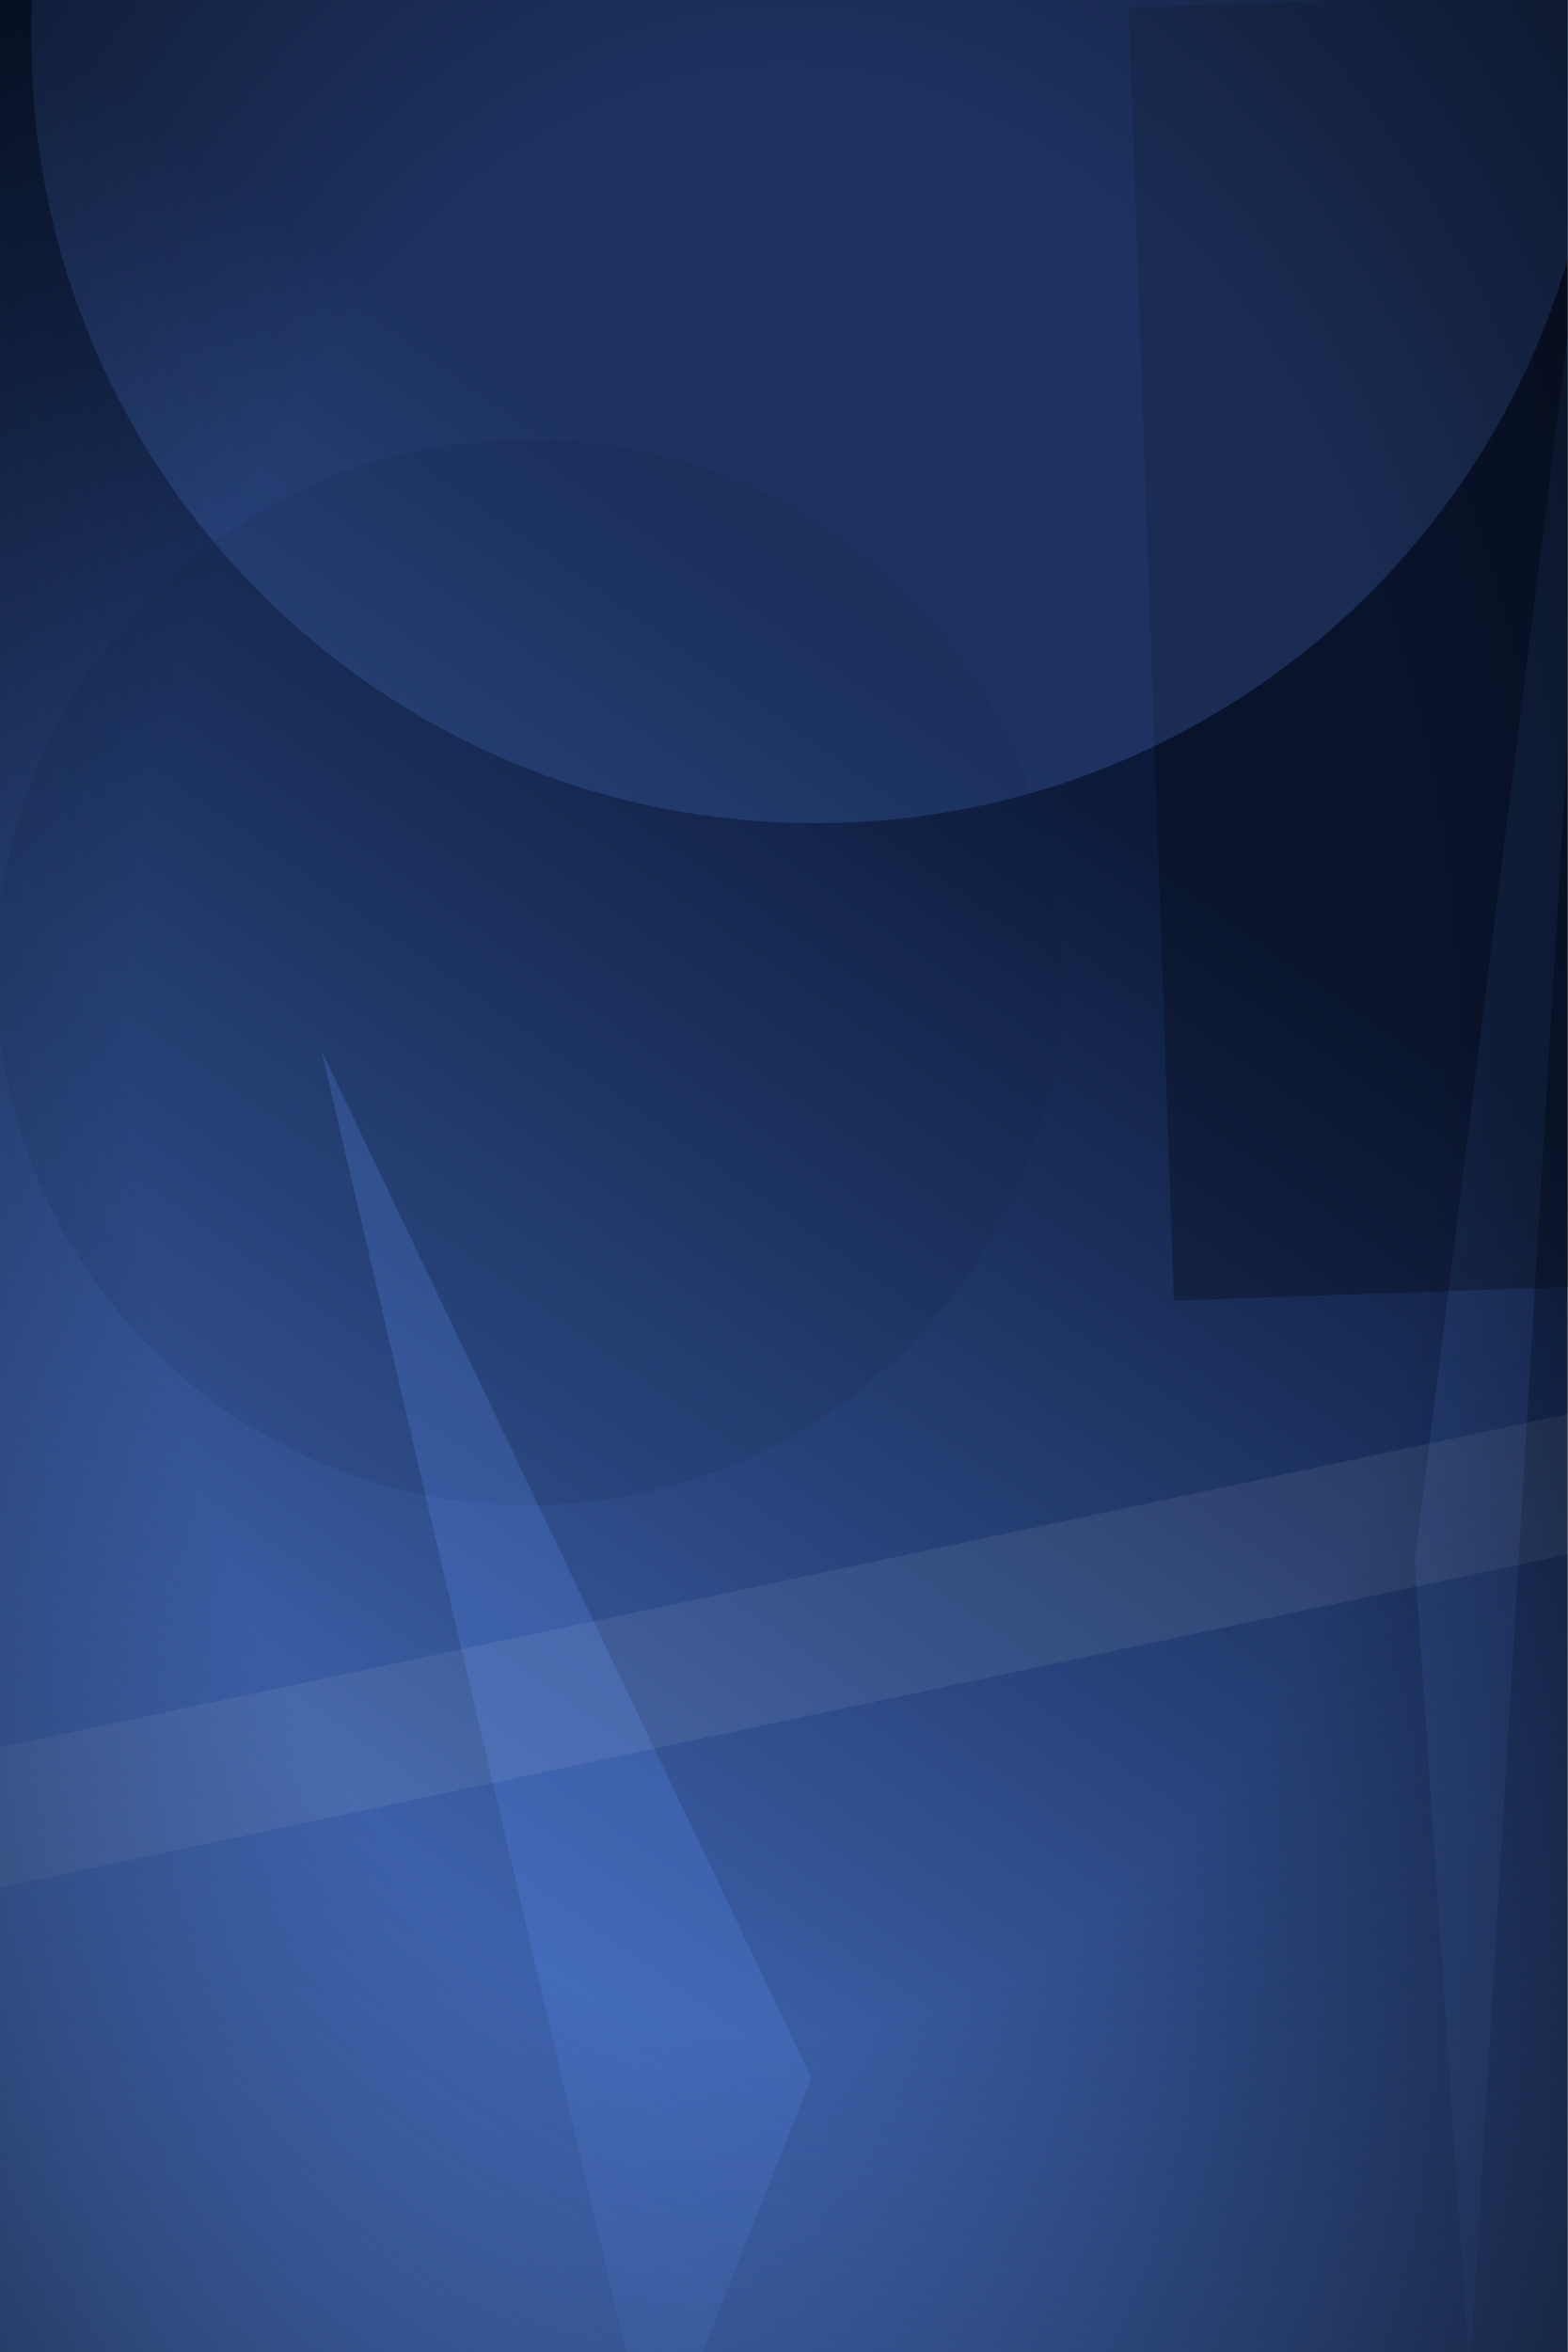
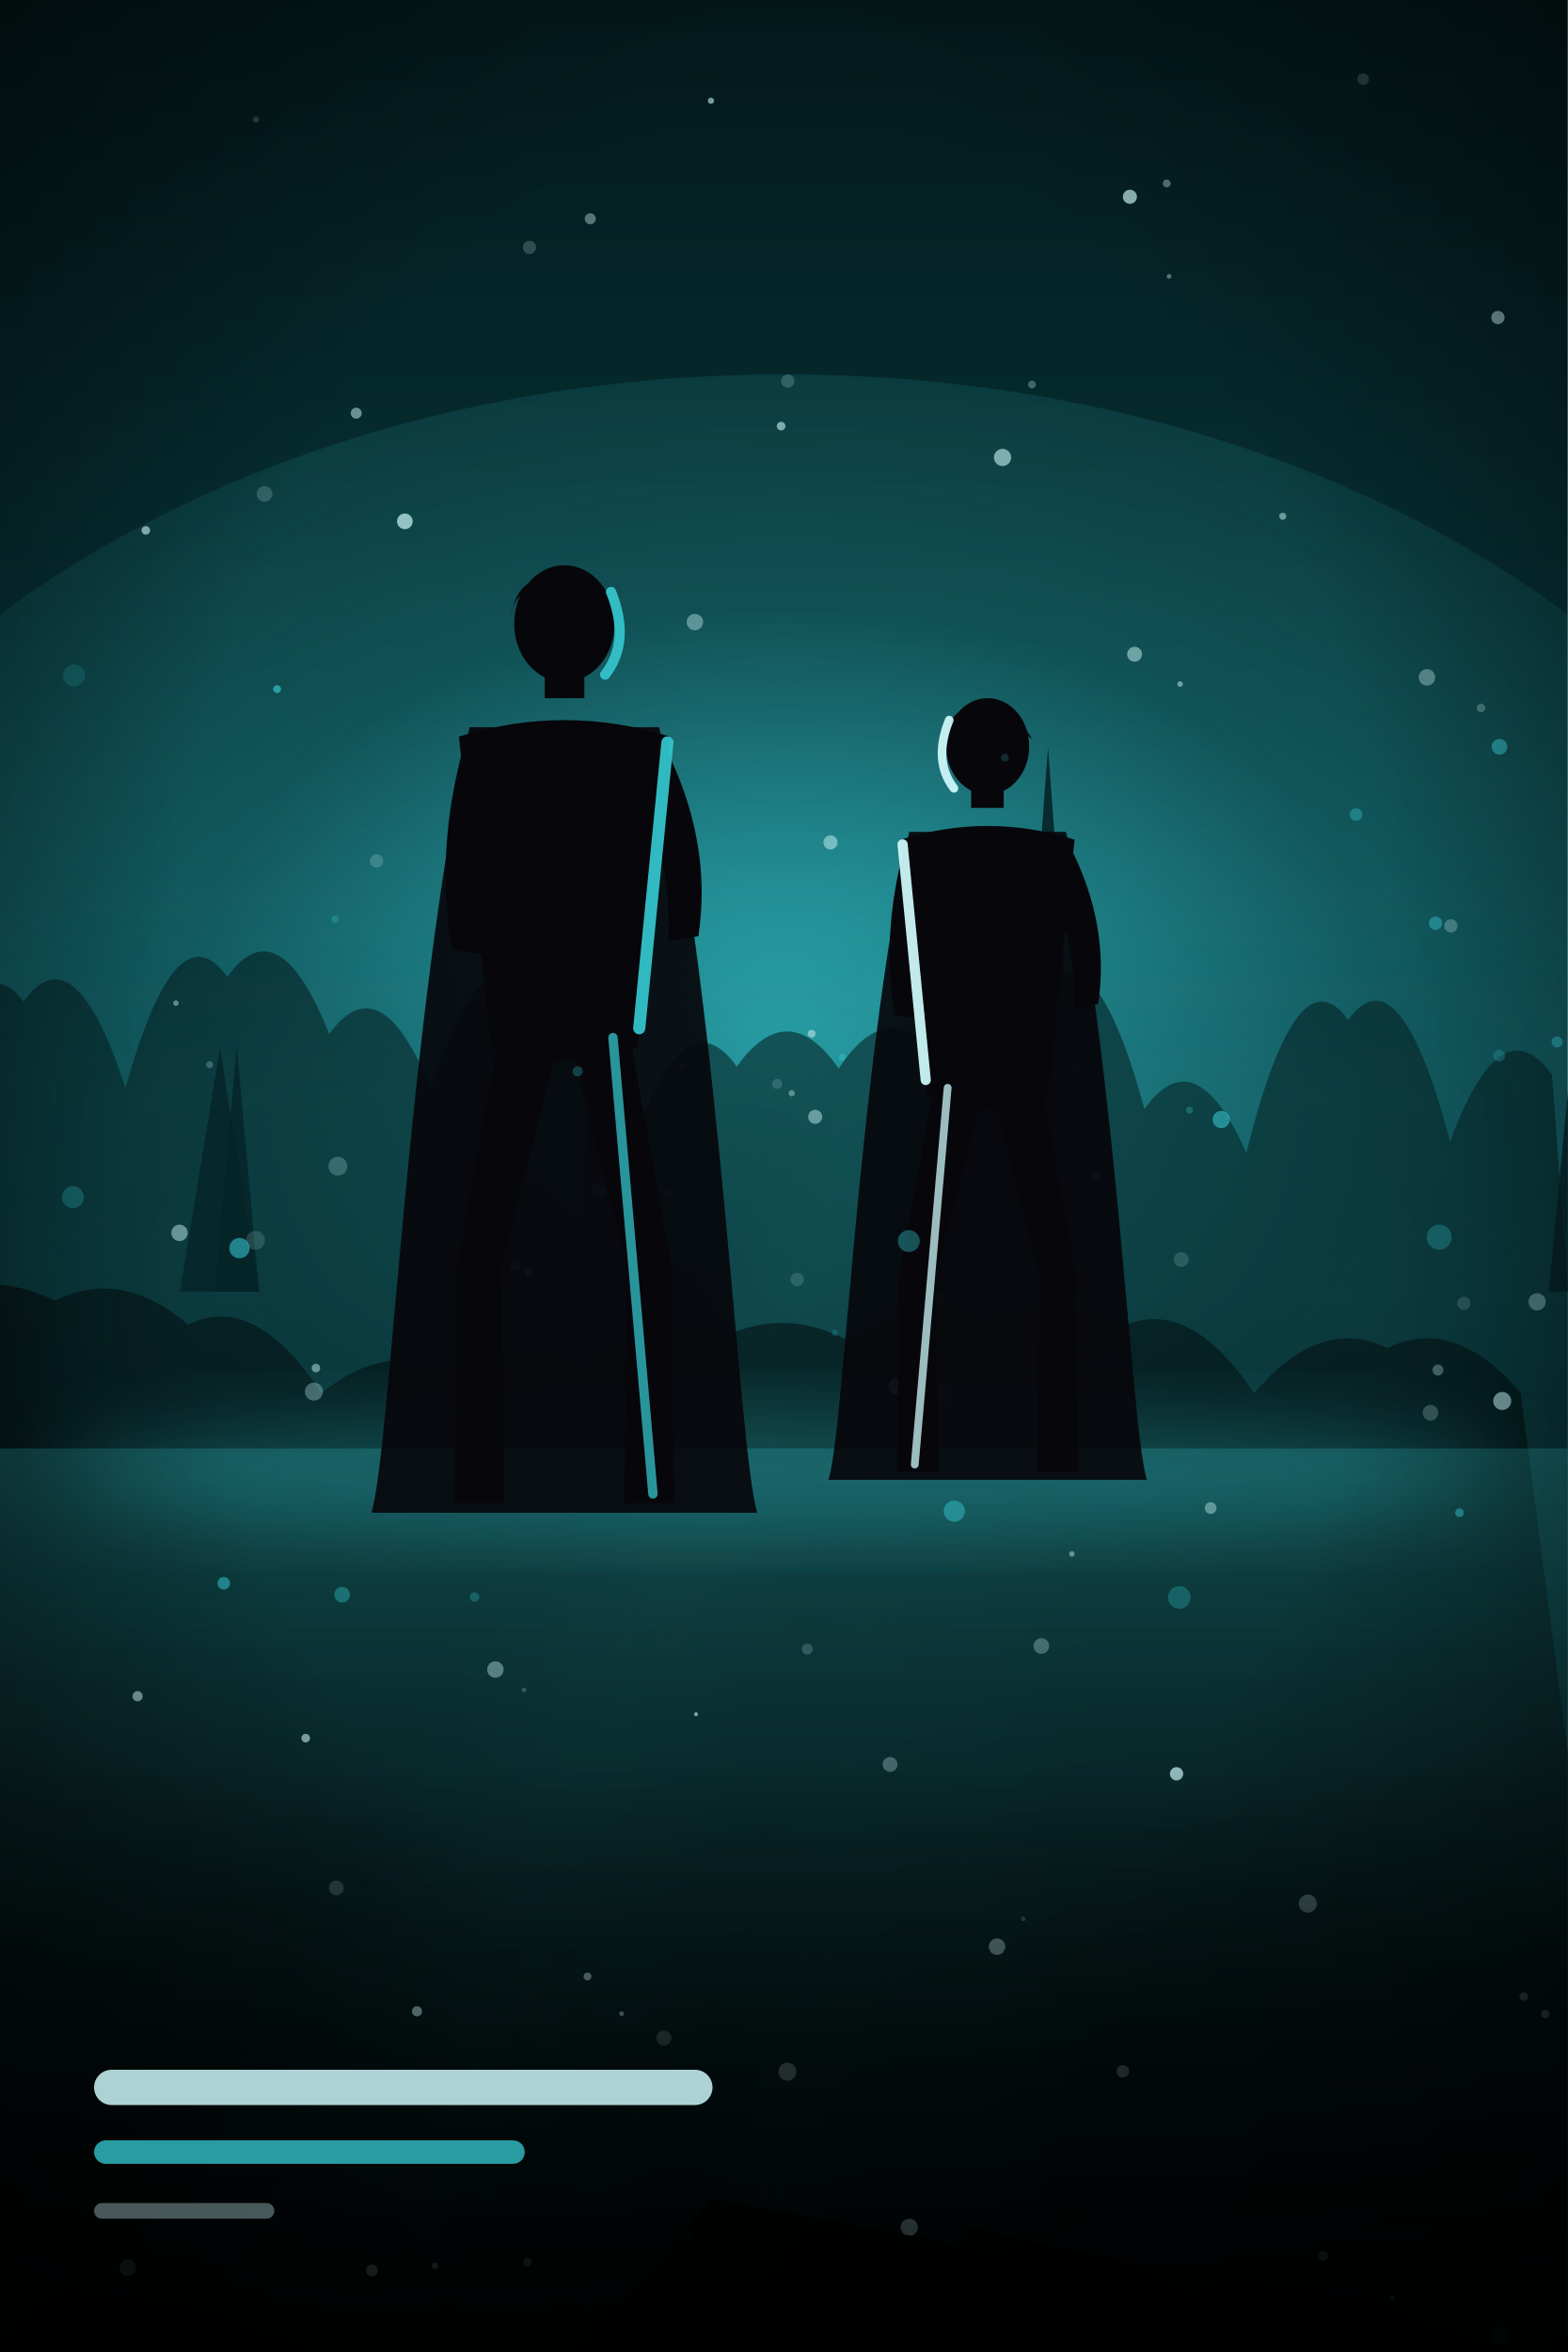
<svg xmlns="http://www.w3.org/2000/svg" viewBox="0 0 400 600" width="400" height="600">
  <defs>
-     <linearGradient id="g" gradientTransform="rotate(115)">
-       <stop offset="0" stop-color="#0c1a3a" />
-       <stop offset="1" stop-color="#5b8def" />
-     </linearGradient>
-     <radialGradient id="v" cx="0.5" cy="0.45" r="0.75">
-       <stop offset="0.55" stop-color="#000" stop-opacity="0" />
-       <stop offset="1" stop-color="#000" stop-opacity="0.55" />
+     <linearGradient id="sky21" x1="0" y1="0" x2="0" y2="1">
+       <stop offset="0" stop-color="#03191b" />
+       <stop offset=".55" stop-color="#0b4a50" />
+       <stop offset="1" stop-color="#03191b" />
+     </linearGradient>
+     <radialGradient id="halo21" cx=".5" cy=".42" r=".62">
+       <stop offset="0" stop-color="#33c2c9" stop-opacity=".85" />
+       <stop offset=".45" stop-color="#33c2c9" stop-opacity=".22" />
+       <stop offset="1" stop-color="#33c2c9" stop-opacity="0" />
    </radialGradient>
+     <linearGradient id="fig21" x1="0" y1="0" x2="0" y2="1">
+       <stop offset="0" stop-color="#000" stop-opacity=".92" />
+       <stop offset="1" stop-color="#000" stop-opacity=".99" />
+     </linearGradient>
+     <linearGradient id="floor21" x1="0" y1="0" x2="0" y2="1">
+       <stop offset="0" stop-color="#33c2c9" stop-opacity=".30" />
+       <stop offset="1" stop-color="#03191b" stop-opacity="0" />
+     </linearGradient>
+     <radialGradient id="vig21" cx=".5" cy=".45" r=".78">
+       <stop offset=".5" stop-color="#000" stop-opacity="0" />
+       <stop offset="1" stop-color="#000" stop-opacity=".72" />
+     </radialGradient>
+     <linearGradient id="band21" x1="0" y1="0" x2="0" y2="1">
+       <stop offset="0" stop-color="#000" stop-opacity="0" />
+       <stop offset="1" stop-color="#000" stop-opacity=".85" />
+     </linearGradient>
+     <filter id="soft21" x="-30%" y="-30%" width="160%" height="160%">
+       <feGaussianBlur stdDeviation="9" />
+     </filter>
+     <filter id="mist21" x="-30%" y="-30%" width="160%" height="160%">
+       <feGaussianBlur stdDeviation="16" />
+     </filter>
  </defs>
-   <rect width="400" height="600" fill="url(#g)" />
-   <polygon points="361,398 412,-11 375,606" fill="#5b8def" opacity="0.12" />
-   <rect x="288" y="2" width="132" height="330" transform="rotate(-2 288 2)" fill="#000000" opacity="0.26" />
-   <circle cx="208" cy="10" r="200" fill="#5b8def" opacity="0.21" />
-   <circle cx="135" cy="248" r="136" fill="#0c1a3a" opacity="0.11" />
-   <polygon points="167,631 82,268 207,530" fill="#5b8def" opacity="0.23" />
-   <rect x="-200" y="401" width="900" height="35" transform="rotate(-12 200 300)" fill="#ffffff" opacity="0.07" />
-   <rect width="400" height="600" fill="url(#v)" />
+   <rect width="400" height="600" fill="url(#sky21)" />
+   <ellipse cx="200.0" cy="299.5" rx="280.0" ry="204" fill="url(#halo21)" />
+   <polygon points="251.6,219.5 46.0,600 106.1,600" fill="#33c2c9" opacity="0.1" filter="url(#soft21)" />
+   <polygon points="251.6,219.5 15.5,600 118.9,600" fill="#33c2c9" opacity="0.1" filter="url(#soft21)" />
+   <polygon points="251.6,219.5 181.3,600 267.9,600" fill="#33c2c9" opacity="0.1" filter="url(#soft21)" />
+   <polygon points="251.6,219.5 119.5,600 203.4,600" fill="#33c2c9" opacity="0.1" filter="url(#soft21)" />
+   <polygon points="251.6,219.5 66.1,600 147.2,600" fill="#33c2c9" opacity="0.1" filter="url(#soft21)" />
+   <path d="M-20.0,293.5 Q-7.0,237.3 6.0,255.5 Q19.0,237.3 32.0,277.6 Q45.0,231.0 58.0,249.2 Q71.0,231.0 84.0,263.8 Q97.0,245.6 110.0,277.8 Q123.0,236.0 136.0,254.2 Q149.0,236.0 162.0,289.9 Q175.0,253.9 188.0,272.1 Q201.0,253.9 214.0,272.6 Q227.0,252.8 240.0,271.0 Q253.0,235.2 266.0,253.4 Q279.0,235.2 292.0,282.9 Q305.0,264.7 318.0,294.1 Q331.0,242.0 344.0,260.2 Q357.0,242.0 370.0,291.2 Q383.0,256.0 396.0,274.2 L420,600 L-20,600 Z" fill="#03191b" opacity="0.6" />
+   <polygon points="45.9,329.5 56.1,267.4 66.3,329.5" fill="#03191b" opacity="0.8" />
+   <polygon points="232.6,329.5 248.7,230.5 264.9,329.5" fill="#03191b" opacity="0.8" />
+   <polygon points="257.2,329.5 267.4,190.6 277.7,329.5" fill="#03191b" opacity="0.8" />
+   <polygon points="147.3,329.5 156.3,185.1 165.3,329.5" fill="#03191b" opacity="0.8" />
+   <polygon points="112.7,329.5 123.8,267.7 134.8,329.5" fill="#03191b" opacity="0.8" />
+   <polygon points="395.2,329.5 402.8,249.8 410.3,329.5" fill="#03191b" opacity="0.8" />
+   <polygon points="54.7,329.5 60.4,266.9 66.1,329.5" fill="#03191b" opacity="0.8" />
+   <path d="M-20.0,331.9 Q-3.0,323.4 14.0,331.8 Q31.0,323.4 48.0,337.9 Q65.0,329.5 82.0,355.4 Q99.0,341.7 116.0,350.1 Q133.0,341.1 150.0,349.5 Q167.0,332.9 184.0,341.3 Q201.0,332.9 218.0,342.9 Q235.0,328.5 252.0,336.9 Q269.0,328.5 286.0,338.6 Q303.0,330.2 320.0,355.4 Q337.0,335.5 354.0,343.9 Q371.0,335.5 388.0,355.3 L420,600 L-20,600 Z" fill="#000" opacity="0.6" />
+   <rect x="0" y="369.5" width="400" height="230.5" fill="url(#floor21)" />
+   <ellipse cx="200.0" cy="375.5" rx="184.0" ry="16" fill="#33c2c9" opacity=".3" filter="url(#soft21)" />
+   <circle cx="199.3" cy="108.7" r="1.1" fill="#ccf6f8" opacity="0.6" />
+   <circle cx="347.8" cy="20.2" r="1.5" fill="#ccf6f8" opacity="0.2" />
+   <circle cx="45.8" cy="314.5" r="2.1" fill="#ccf6f8" opacity="0.6" />
+   <circle cx="333.7" cy="485.6" r="2.3" fill="#ccf6f8" opacity="0.3" />
+   <circle cx="364.1" cy="172.8" r="2.1" fill="#ccf6f8" opacity="0.4" />
+   <circle cx="211.9" cy="214.9" r="1.8" fill="#ccf6f8" opacity="0.5" />
+   <circle cx="232.0" cy="568.2" r="2.2" fill="#ccf6f8" opacity="0.7" />
+   <circle cx="227.1" cy="450.1" r="1.9" fill="#ccf6f8" opacity="0.3" />
+   <circle cx="201.0" cy="97.2" r="1.7" fill="#ccf6f8" opacity="0.2" />
+   <circle cx="355.3" cy="586.2" r="0.5" fill="#ccf6f8" opacity="0.5" />
+   <circle cx="65.3" cy="30.5" r="0.8" fill="#ccf6f8" opacity="0.2" />
+   <circle cx="383.3" cy="357.4" r="2.3" fill="#ccf6f8" opacity="0.7" />
+   <circle cx="382.2" cy="81.0" r="1.7" fill="#ccf6f8" opacity="0.6" />
+   <circle cx="273.5" cy="396.4" r="0.7" fill="#ccf6f8" opacity="0.5" />
+   <circle cx="94.9" cy="579.2" r="1.5" fill="#ccf6f8" opacity="0.6" />
+   <circle cx="133.7" cy="431.1" r="0.6" fill="#ccf6f8" opacity="0.2" />
+   <circle cx="198.3" cy="276.5" r="1.3" fill="#ccf6f8" opacity="0.2" />
+   <circle cx="177.6" cy="437.3" r="0.5" fill="#ccf6f8" opacity="0.6" />
+   <circle cx="260.5" cy="238.4" r="2.0" fill="#ccf6f8" opacity="0.3" />
+   <circle cx="366.9" cy="349.5" r="1.4" fill="#ccf6f8" opacity="0.4" />
+   <circle cx="65.2" cy="316.4" r="2.4" fill="#ccf6f8" opacity="0.2" />
+   <circle cx="207.1" cy="263.7" r="1.0" fill="#ccf6f8" opacity="0.7" />
+   <circle cx="301.1" cy="174.5" r="0.7" fill="#ccf6f8" opacity="0.5" />
+   <circle cx="158.6" cy="513.7" r="0.6" fill="#ccf6f8" opacity="0.5" />
+   <circle cx="32.6" cy="578.5" r="2.1" fill="#ccf6f8" opacity="0.4" />
+   <circle cx="85.8" cy="481.6" r="1.9" fill="#ccf6f8" opacity="0.2" />
+   <circle cx="206.0" cy="420.7" r="1.4" fill="#ccf6f8" opacity="0.2" />
+   <circle cx="382.4" cy="595.8" r="2.3" fill="#ccf6f8" opacity="0.2" />
+   <circle cx="78.0" cy="443.4" r="1.1" fill="#ccf6f8" opacity="0.6" />
+   <circle cx="298.3" cy="70.5" r="0.6" fill="#ccf6f8" opacity="0.4" />
+   <circle cx="170.2" cy="304.4" r="1.2" fill="#ccf6f8" opacity="0.2" />
+   <circle cx="228.8" cy="353.6" r="2.1" fill="#ccf6f8" opacity="0.7" />
+   <circle cx="370.2" cy="236.2" r="1.7" fill="#ccf6f8" opacity="0.3" />
+   <circle cx="80.1" cy="355.0" r="2.3" fill="#ccf6f8" opacity="0.4" />
+   <circle cx="176.0" cy="570.2" r="1.2" fill="#ccf6f8" opacity="0.3" />
+   <circle cx="208.0" cy="284.9" r="1.8" fill="#ccf6f8" opacity="0.6" />
+   <circle cx="240.8" cy="355.2" r="2.2" fill="#ccf6f8" opacity="0.2" />
+   <circle cx="394.3" cy="513.8" r="1.1" fill="#ccf6f8" opacity="0.3" />
+   <circle cx="200.9" cy="528.5" r="2.3" fill="#ccf6f8" opacity="0.3" />
+   <circle cx="255.8" cy="116.7" r="2.2" fill="#ccf6f8" opacity="0.6" />
+   <circle cx="37.2" cy="135.3" r="1.1" fill="#ccf6f8" opacity="0.7" />
+   <circle cx="152.8" cy="303.8" r="1.8" fill="#ccf6f8" opacity="0.3" />
+   <circle cx="67.5" cy="126.0" r="2.0" fill="#ccf6f8" opacity="0.2" />
+   <circle cx="106.4" cy="513.1" r="1.3" fill="#ccf6f8" opacity="0.7" />
+   <circle cx="263.3" cy="98.1" r="1.0" fill="#ccf6f8" opacity="0.3" />
+   <circle cx="44.9" cy="255.9" r="0.7" fill="#ccf6f8" opacity="0.5" />
+   <circle cx="337.6" cy="575.5" r="1.3" fill="#ccf6f8" opacity="0.3" />
+   <circle cx="388.8" cy="509.3" r="1.1" fill="#ccf6f8" opacity="0.3" />
+   <circle cx="392.2" cy="332.1" r="2.2" fill="#ccf6f8" opacity="0.4" />
+   <circle cx="131.5" cy="322.8" r="1.3" fill="#ccf6f8" opacity="0.4" />
+   <circle cx="174.3" cy="221.9" r="0.7" fill="#ccf6f8" opacity="0.2" />
+   <circle cx="265.7" cy="419.9" r="2.0" fill="#ccf6f8" opacity="0.3" />
+   <circle cx="288.3" cy="50.2" r="1.8" fill="#ccf6f8" opacity="0.7" />
+   <circle cx="53.5" cy="271.6" r="0.9" fill="#ccf6f8" opacity="0.3" />
+   <circle cx="103.3" cy="133.0" r="2.0" fill="#ccf6f8" opacity="0.7" />
+   <circle cx="86.2" cy="297.5" r="2.4" fill="#ccf6f8" opacity="0.3" />
+   <circle cx="150.6" cy="55.8" r="1.4" fill="#ccf6f8" opacity="0.4" />
+   <circle cx="297.7" cy="46.8" r="1.0" fill="#ccf6f8" opacity="0.4" />
+   <circle cx="177.3" cy="158.7" r="2.1" fill="#ccf6f8" opacity="0.4" />
+   <circle cx="149.9" cy="504.2" r="1.0" fill="#ccf6f8" opacity="0.5" />
+   <circle cx="181.4" cy="25.7" r="0.8" fill="#ccf6f8" opacity="0.6" />
+   <circle cx="308.9" cy="384.7" r="1.5" fill="#ccf6f8" opacity="0.5" />
+   <circle cx="169.4" cy="519.9" r="1.9" fill="#ccf6f8" opacity="0.2" />
+   <circle cx="174.1" cy="272.1" r="0.9" fill="#ccf6f8" opacity="0.3" />
+   <circle cx="134.7" cy="324.4" r="0.8" fill="#ccf6f8" opacity="0.6" />
+   <circle cx="365.0" cy="360.4" r="2.0" fill="#ccf6f8" opacity="0.3" />
+   <circle cx="377.9" cy="180.6" r="1.1" fill="#ccf6f8" opacity="0.3" />
+   <circle cx="96.1" cy="219.6" r="1.7" fill="#ccf6f8" opacity="0.2" />
+   <circle cx="255.6" cy="281.6" r="0.9" fill="#ccf6f8" opacity="0.6" />
+   <circle cx="90.9" cy="105.4" r="1.4" fill="#ccf6f8" opacity="0.5" />
+   <circle cx="35.1" cy="432.7" r="1.3" fill="#ccf6f8" opacity="0.6" />
+   <circle cx="135.1" cy="63.1" r="1.7" fill="#ccf6f8" opacity="0.2" />
+   <circle cx="134.6" cy="577.1" r="1.1" fill="#ccf6f8" opacity="0.3" />
+   <circle cx="203.4" cy="326.4" r="1.7" fill="#ccf6f8" opacity="0.2" />
+   <circle cx="286.5" cy="528.4" r="1.6" fill="#ccf6f8" opacity="0.3" />
+   <circle cx="279.7" cy="300.3" r="1.1" fill="#ccf6f8" opacity="0.4" />
+   <circle cx="80.6" cy="349.0" r="1.1" fill="#ccf6f8" opacity="0.6" />
+   <circle cx="-8.6" cy="529.3" r="0.9" fill="#ccf6f8" opacity="0.5" />
+   <circle cx="111.0" cy="578.0" r="0.8" fill="#ccf6f8" opacity="0.5" />
+   <circle cx="261.1" cy="489.5" r="0.6" fill="#ccf6f8" opacity="0.2" />
+   <circle cx="122.7" cy="354.5" r="1.1" fill="#ccf6f8" opacity="0.5" />
+   <circle cx="373.5" cy="332.5" r="1.7" fill="#ccf6f8" opacity="0.2" />
+   <circle cx="327.3" cy="131.7" r="0.9" fill="#ccf6f8" opacity="0.5" />
+   <circle cx="289.5" cy="166.9" r="1.9" fill="#ccf6f8" opacity="0.5" />
+   <circle cx="254.4" cy="496.6" r="2.1" fill="#ccf6f8" opacity="0.4" />
+   <circle cx="408.7" cy="3.0" r="0.7" fill="#ccf6f8" opacity="0.2" />
+   <circle cx="126.4" cy="425.9" r="2.1" fill="#ccf6f8" opacity="0.4" />
+   <circle cx="202.0" cy="278.9" r="0.8" fill="#ccf6f8" opacity="0.5" />
+   <circle cx="301.4" cy="321.3" r="1.9" fill="#ccf6f8" opacity="0.2" />
+   <circle cx="300.2" cy="452.5" r="1.7" fill="#ccf6f8" opacity="0.7" />
+   <rect x="-20" y="249.5" width="440" height="150" fill="#0b4a50" opacity=".22" filter="url(#mist21)" />
+   <g>
+     <path d="M119.8,185.5 C103.7,262.3 99.7,369.1 94.8,385.9 L193.2,385.9 C188.3,369.1 184.3,262.3 168.2,185.5 Z" fill="#06060b" opacity=".92" />
+     <path d="M127.7,262.3 L143.4,262.3 L128.0,322.3 L128.7,383.5 L116.0,383.5 L116.8,322.3 Z" fill="#06060b" />
+     <path d="M144.6,262.3 L160.3,262.3 L171.2,322.3 L172.0,383.5 L159.3,383.5 L160.0,322.3 Z" fill="#06060b" />
+     <path d="M117.1,187.9 Q144.0,179.5 170.9,187.9 L162.7,267.1 Q144.0,274.3 125.3,267.1 Z" fill="#06060b" />
+     <path d="M118.2,190.8 q-7.2,26.4 -2.9,51.6 l7.7,1.0 q-1.0,-26.4 6.2,-49.2 Z" fill="#06060b" />
+     <path d="M169.8,190.8 q12.0,24.0 8.4,48.0 l-7.7,1.4 q1.4,-22.8 -10.8,-45.6 Z" fill="#06060b" />
+     <rect x="139.0" y="167.3" width="10.1" height="10.8" fill="#06060b" />
+     <ellipse cx="144.0" cy="159.1" rx="12.8" ry="14.9" fill="#06060b" />
+     <path d="M130.3,157.6 q3.0,-19.3 27.4,-0.9 q-4.5,-8.2 -13.7,-7.7 q-14.1,-0.3 -13.7,10.1 Z" fill="#06060b" />
+     <g opacity=".95" stroke="#33c2c9" fill="none" stroke-linecap="round">
+       <path d="M155.9,151.0 q5.1,12.6 -1.5,21.1" stroke-width="2.6" />
+       <path d="M170.3,189.4 L163.1,262.3" stroke-width="3.1" />
+       <path d="M156.4,264.7 L166.6,381.1" stroke-width="2.4" opacity=".8" />
+     </g>
+   </g>
+   <g>
+     <path d="M232.0,212.2 C218.7,275.5 215.5,363.7 211.4,377.5 L292.6,377.5 C288.5,363.7 285.3,275.5 272.0,212.2 Z" fill="#06060b" opacity=".92" />
+     <path d="M238.6,275.5 L251.5,275.5 L238.8,325.0 L239.4,375.5 L228.9,375.5 L229.5,325.0 Z" fill="#06060b" />
+     <path d="M252.5,275.5 L265.4,275.5 L274.5,325.0 L275.1,375.5 L264.6,375.5 L265.2,325.0 Z" fill="#06060b" />
+     <path d="M229.8,214.2 Q252.0,207.2 274.2,214.2 L267.4,279.5 Q252.0,285.4 236.6,279.5 Z" fill="#06060b" />
+     <path d="M230.7,216.5 q-5.9,21.8 -2.4,42.6 l6.3,0.8 q-0.8,-21.8 5.1,-40.6 Z" fill="#06060b" />
+     <path d="M273.3,216.5 q9.9,19.8 6.9,39.6 l-6.3,1.2 q1.2,-18.8 -8.9,-37.6 Z" fill="#06060b" />
+     <rect x="247.8" y="197.2" width="8.3" height="8.9" fill="#06060b" />
+     <ellipse cx="252.0" cy="190.4" rx="10.6" ry="12.3" fill="#06060b" />
+     <path d="M240.7,189.2 q2.5,-16.0 22.6,-0.7 q-3.7,-6.8 -11.3,-6.4 q-11.7,-0.2 -11.3,8.3 Z" fill="#06060b" />
+     <g opacity=".95" stroke="#ccf6f8" fill="none" stroke-linecap="round">
+       <path d="M242.2,183.7 q-4.2,10.4 1.2,17.4" stroke-width="2.2" />
+       <path d="M230.3,215.4 L236.2,275.5" stroke-width="2.6" />
+       <path d="M241.8,277.5 L233.4,373.6" stroke-width="2.0" opacity=".8" />
+     </g>
+   </g>
+   <circle cx="243.5" cy="385.5" r="2.7" fill="#33c2c9" opacity="0.5" />
+   <circle cx="57.1" cy="403.9" r="1.6" fill="#33c2c9" opacity="0.6" />
+   <circle cx="366.3" cy="235.5" r="1.7" fill="#33c2c9" opacity="0.5" />
+   <circle cx="18.9" cy="172.3" r="2.8" fill="#33c2c9" opacity="0.2" />
+   <circle cx="61.1" cy="318.4" r="2.6" fill="#33c2c9" opacity="0.6" />
+   <circle cx="213.0" cy="340.0" r="0.8" fill="#33c2c9" opacity="0.2" />
+   <circle cx="300.9" cy="407.5" r="2.9" fill="#33c2c9" opacity="0.3" />
+   <circle cx="256.4" cy="193.3" r="1.0" fill="#33c2c9" opacity="0.2" />
+   <circle cx="87.3" cy="406.8" r="2.0" fill="#33c2c9" opacity="0.4" />
+   <circle cx="-5.3" cy="405.6" r="1.8" fill="#33c2c9" opacity="0.5" />
+   <circle cx="367.2" cy="315.6" r="3.2" fill="#33c2c9" opacity="0.3" />
+   <circle cx="85.5" cy="234.5" r="0.9" fill="#33c2c9" opacity="0.3" />
+   <circle cx="214.9" cy="269.7" r="0.9" fill="#33c2c9" opacity="0.5" />
+   <circle cx="70.7" cy="175.8" r="1.0" fill="#33c2c9" opacity="0.7" />
+   <circle cx="382.5" cy="269.3" r="1.5" fill="#33c2c9" opacity="0.3" />
+   <circle cx="346.0" cy="207.8" r="1.6" fill="#33c2c9" opacity="0.4" />
+   <circle cx="147.4" cy="273.3" r="1.3" fill="#33c2c9" opacity="0.3" />
+   <circle cx="382.6" cy="190.5" r="2.0" fill="#33c2c9" opacity="0.6" />
+   <circle cx="372.4" cy="385.9" r="1.1" fill="#33c2c9" opacity="0.6" />
+   <circle cx="303.5" cy="283.2" r="0.9" fill="#33c2c9" opacity="0.3" />
+   <circle cx="311.6" cy="285.6" r="2.2" fill="#33c2c9" opacity="0.6" />
+   <circle cx="401.7" cy="400.4" r="1.3" fill="#33c2c9" opacity="0.6" />
+   <circle cx="397.3" cy="265.8" r="1.4" fill="#33c2c9" opacity="0.5" />
+   <circle cx="231.9" cy="316.6" r="2.8" fill="#33c2c9" opacity="0.4" />
+   <circle cx="121.1" cy="407.4" r="1.2" fill="#33c2c9" opacity="0.3" />
+   <circle cx="18.6" cy="305.4" r="2.8" fill="#33c2c9" opacity="0.3" />
+   <path d="M181.0,600 L207.7,570.0 L256.1,578.4 L302.1,600 Z" fill="#000" opacity=".85" />
+   <path d="M148.5,600 L181.3,561.0 L241.1,571.9 L297.8,600 Z" fill="#000" opacity=".85" />
+   <path d="M225.0,600 L247.0,568.1 L287.0,577.0 L325.0,600 Z" fill="#000" opacity=".85" />
+   <path d="M395.6,600 L427.7,576.9 L485.9,583.4 L541.3,600 Z" fill="#000" opacity=".85" />
+   <path d="M-1.7,600 L15.9,584.9 L47.8,589.2 L78.2,600 Z" fill="#000" opacity=".85" />
+   <path d="M291.7,600 L311.4,581.8 L347.1,586.9 L381.1,600 Z" fill="#000" opacity=".85" />
+   <rect width="400" height="600" fill="url(#vig21)" />
+   <rect x="0" y="450" width="400" height="150" fill="url(#band21)" />
+   <rect x="24" y="528" width="157.8" height="9" rx="4.5" fill="#ccf6f8" opacity=".85" />
+   <rect x="24" y="546" width="109.9" height="6" rx="3" fill="#33c2c9" opacity=".8" />
+   <rect x="24" y="562" width="46" height="4" rx="2" fill="#ccf6f8" opacity=".35" />
</svg>
